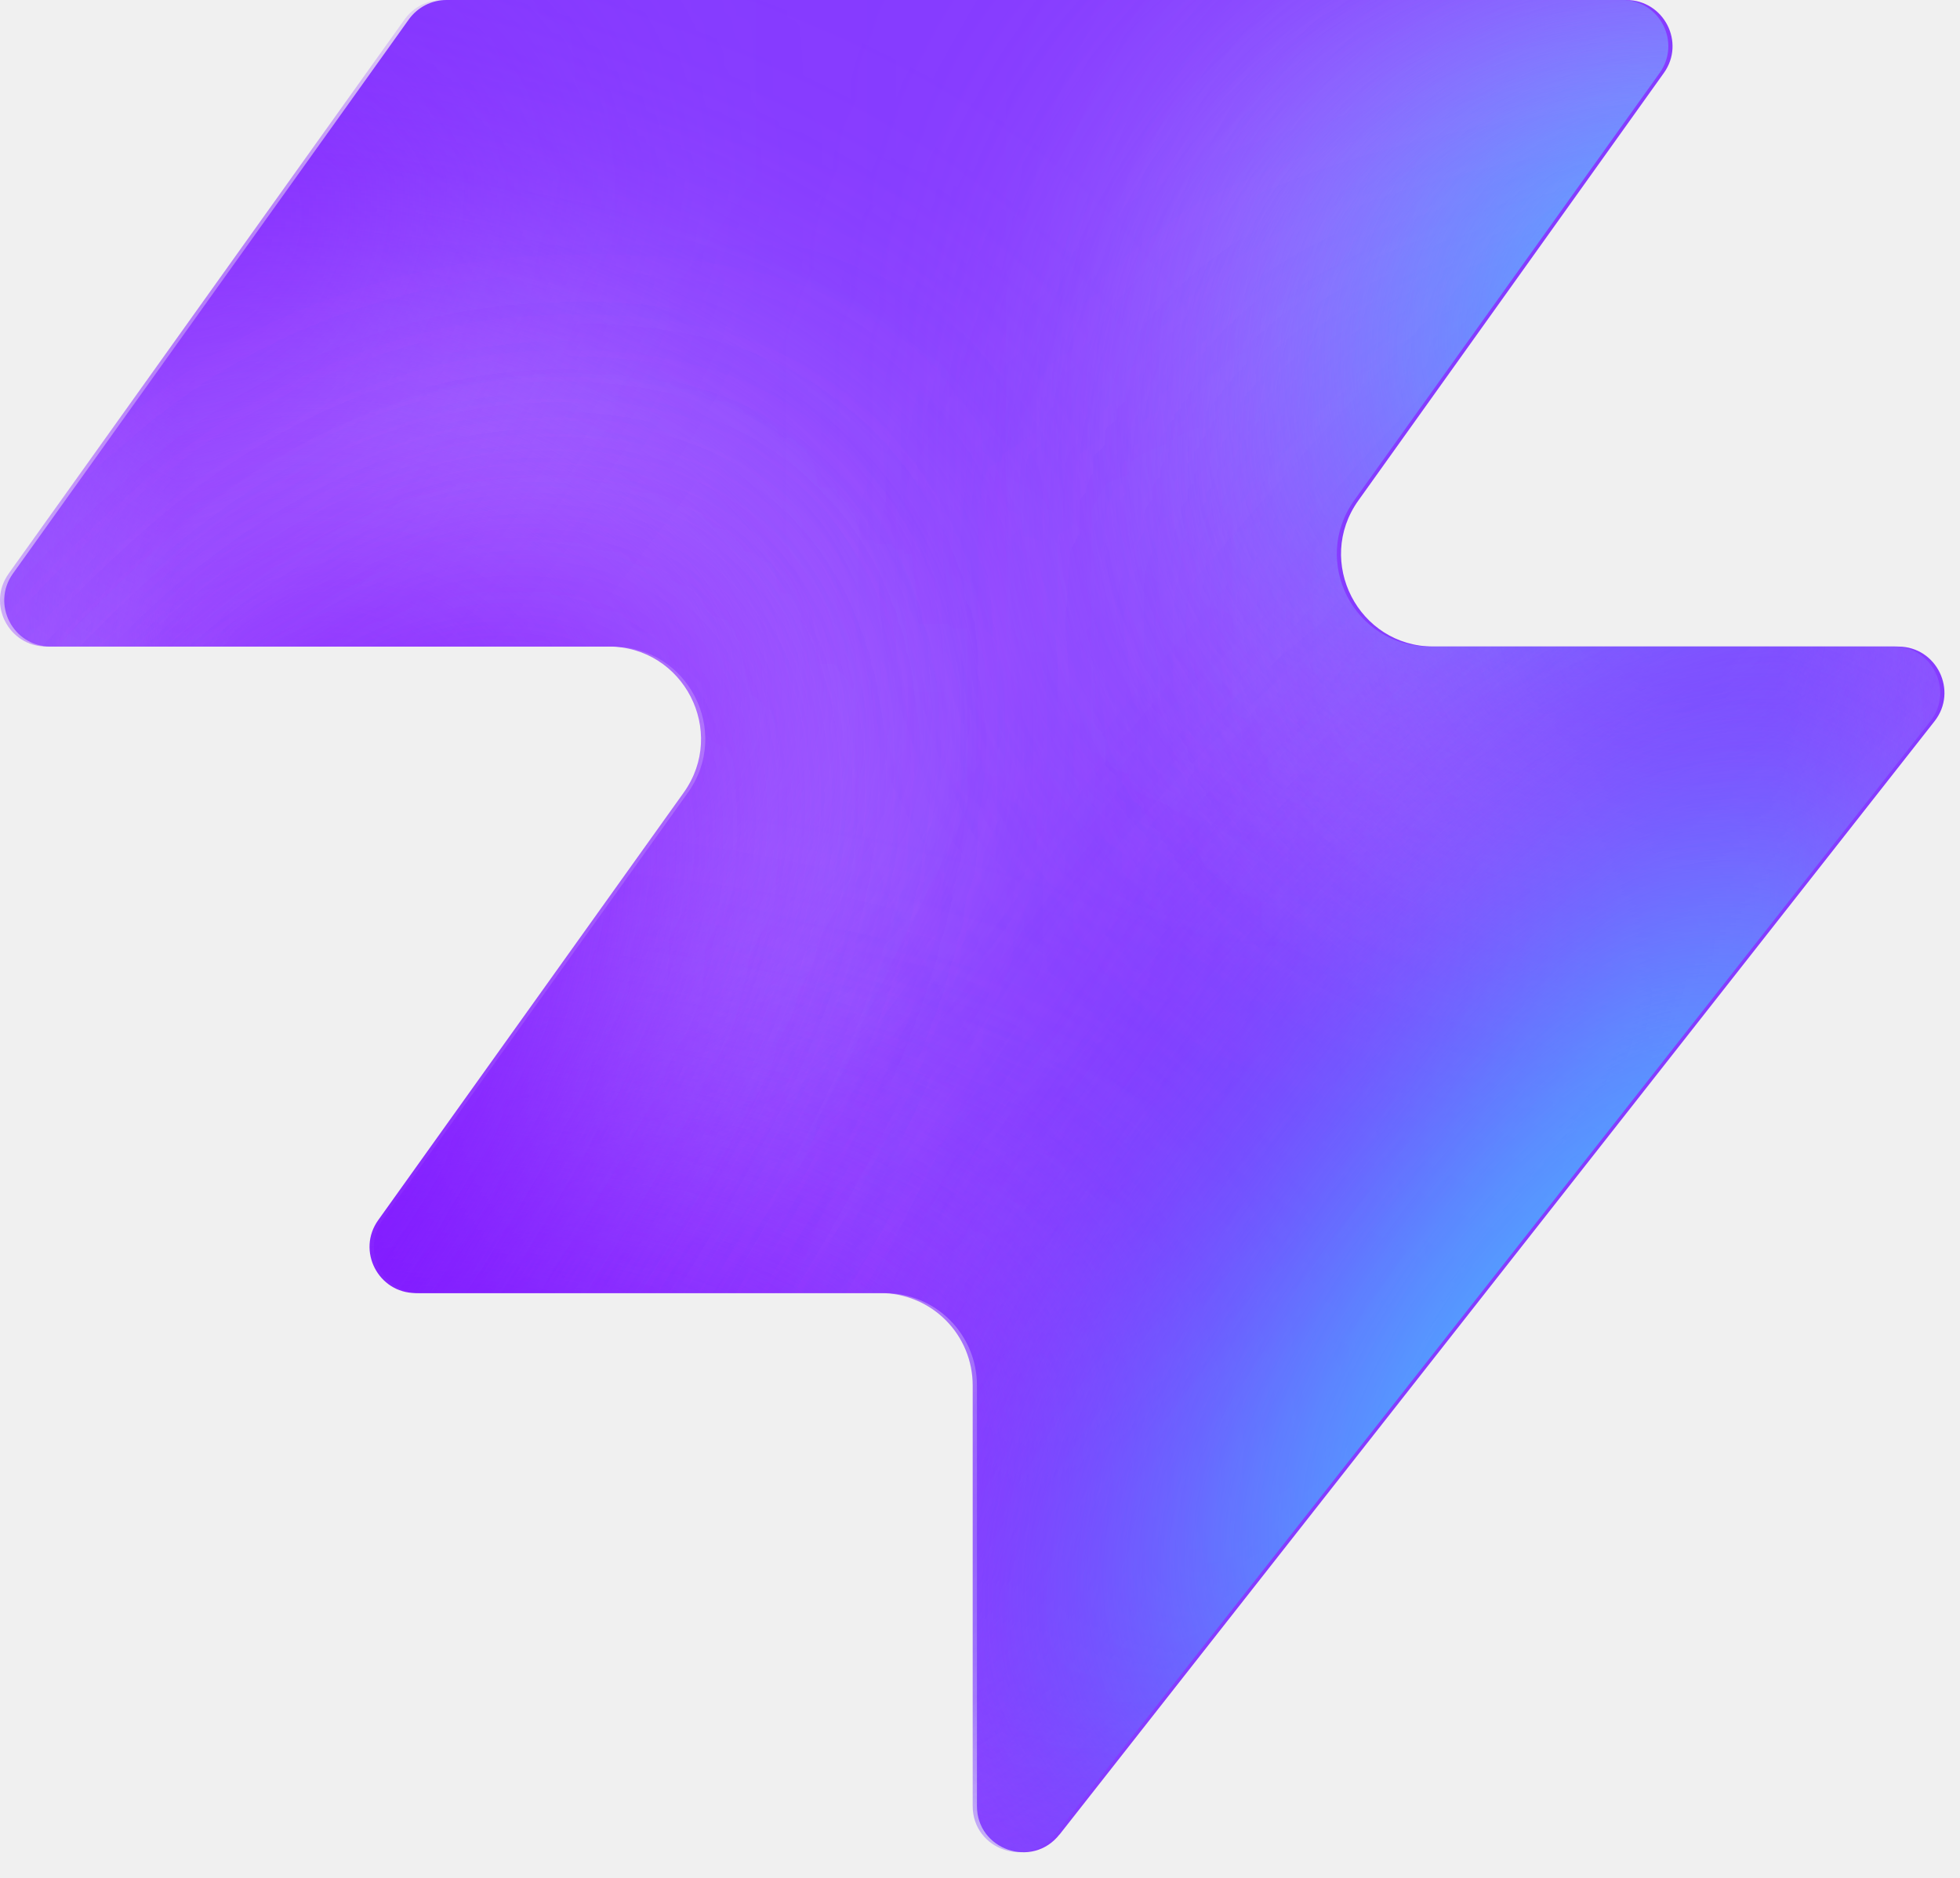
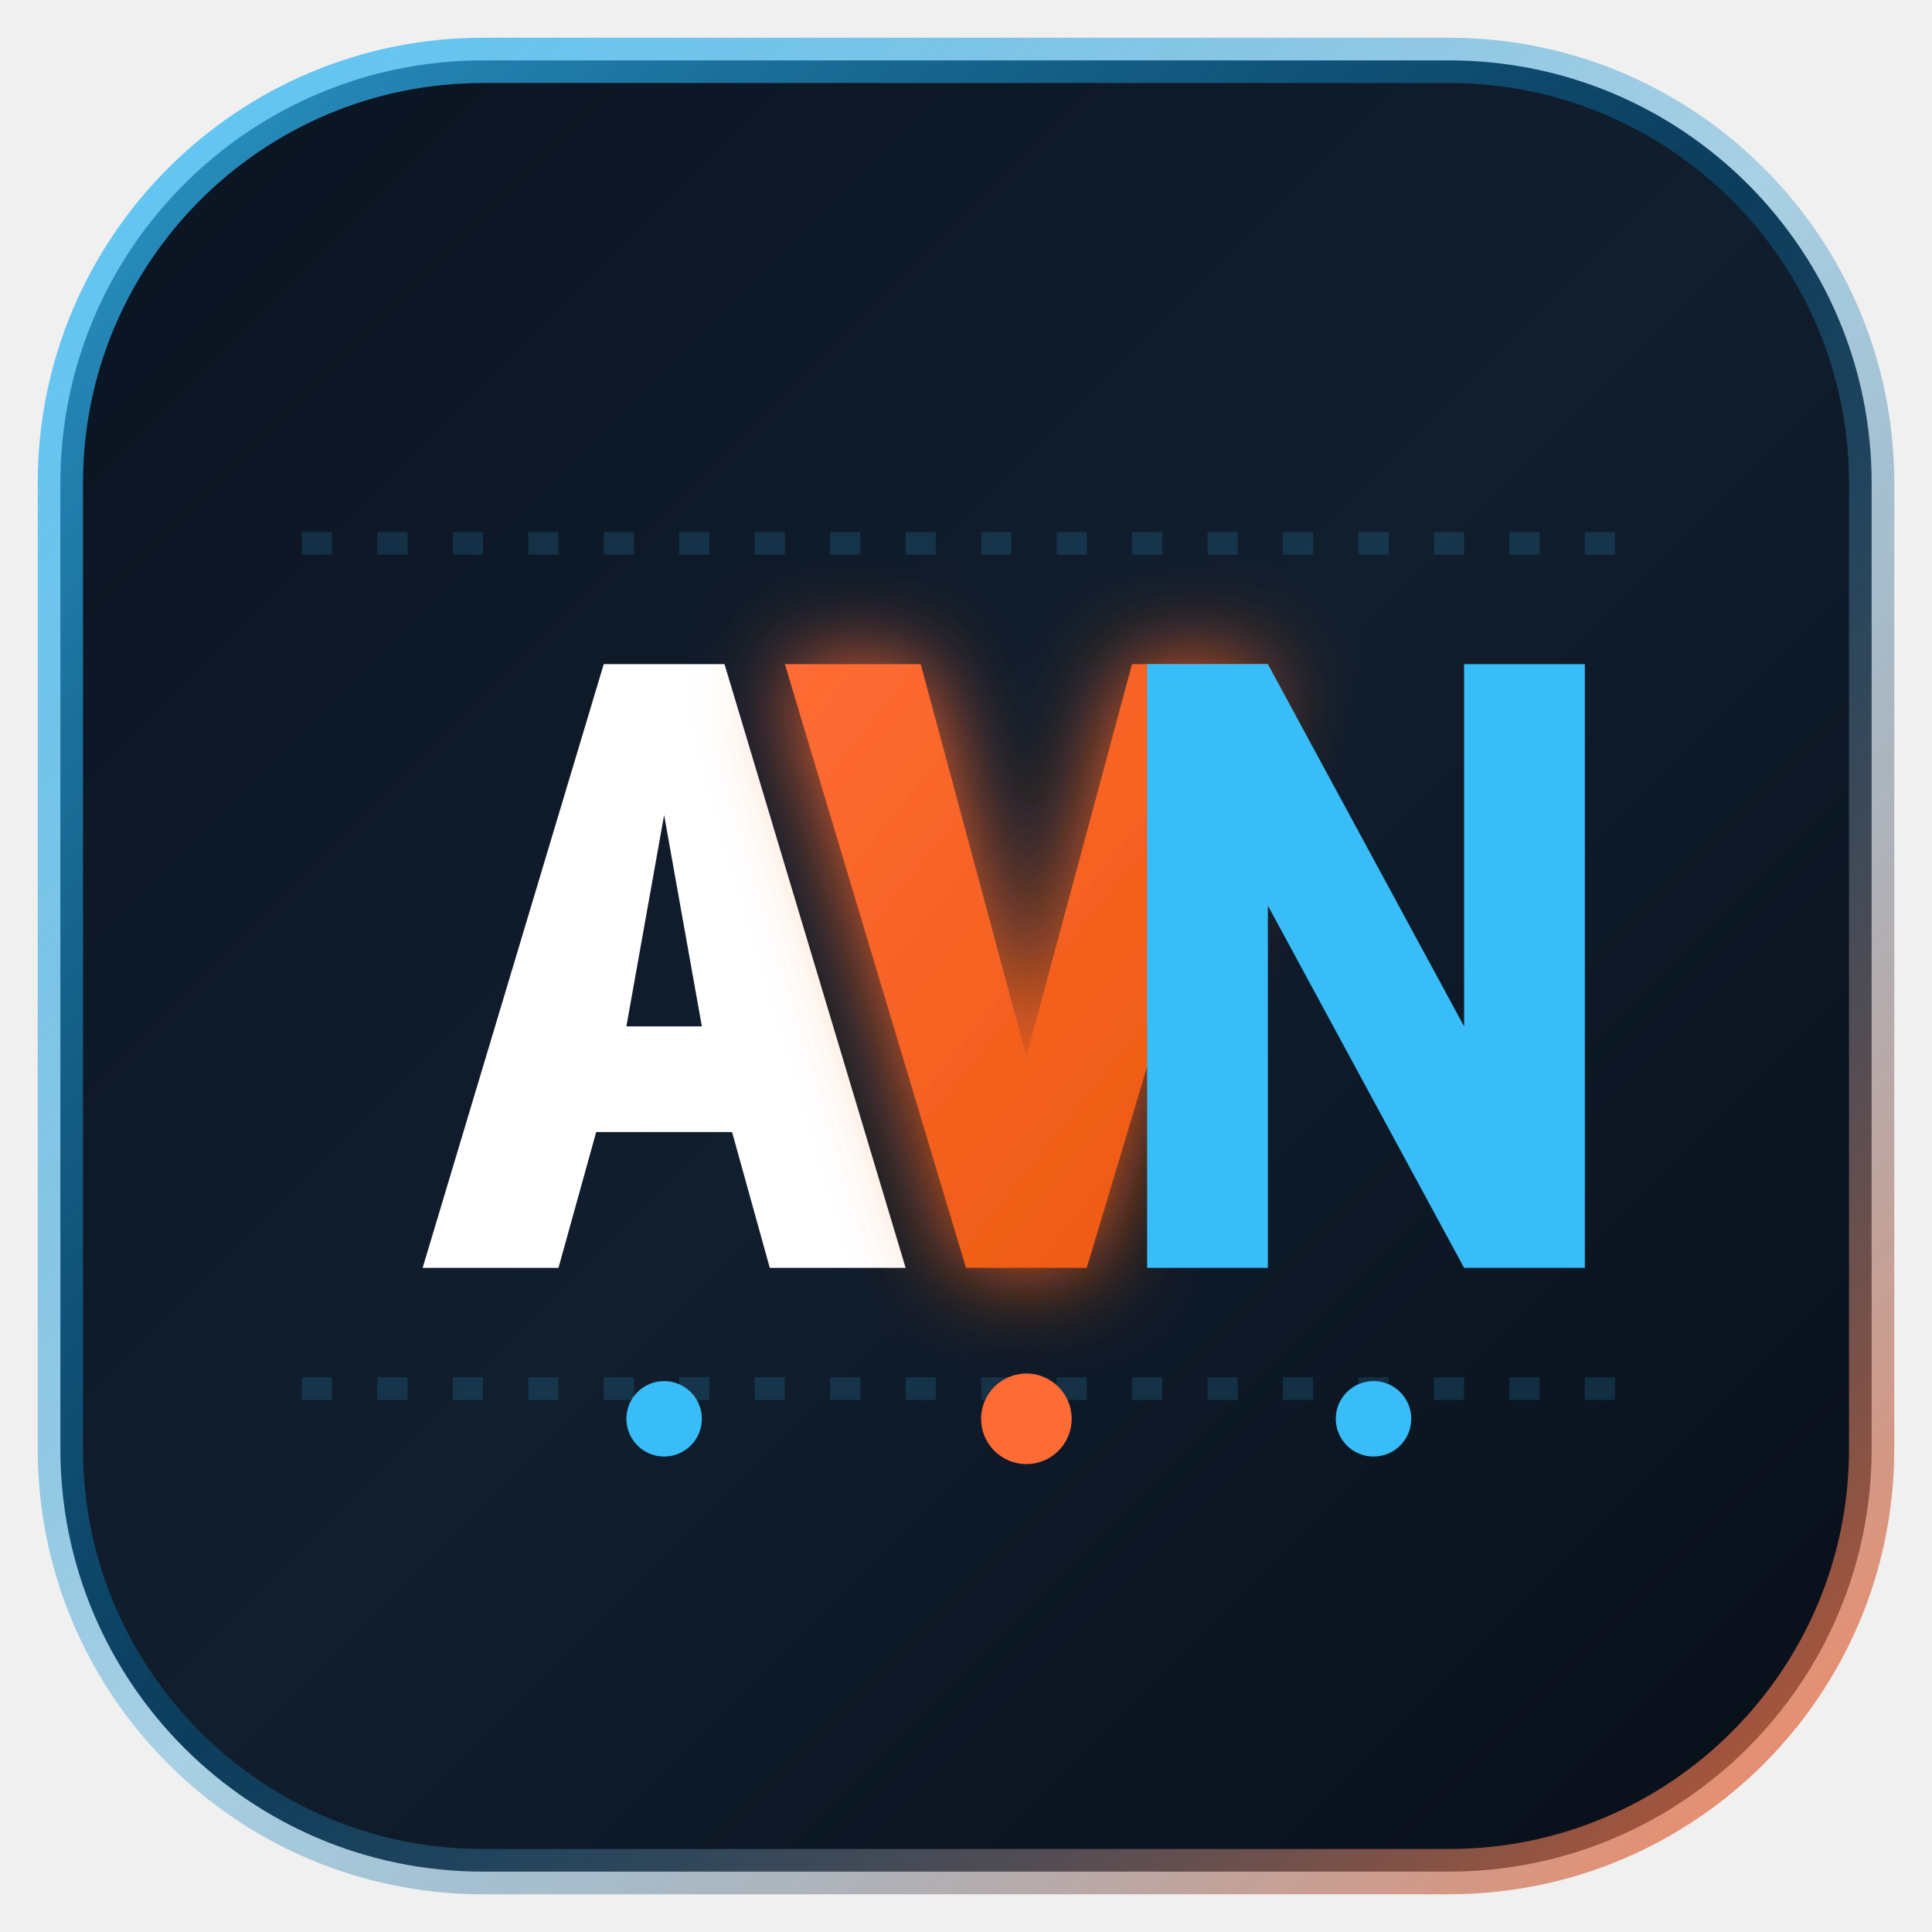
- <svg xmlns="http://www.w3.org/2000/svg" width="48" height="46" fill="none" viewBox="0 0 48 46">
-   <path fill="#863bff" d="M25.946 44.938c-.664.845-2.021.375-2.021-.698V33.937a2.26 2.26 0 0 0-2.262-2.262H10.287c-.92 0-1.456-1.04-.92-1.788l7.48-10.471c1.07-1.497 0-3.578-1.842-3.578H1.237c-.92 0-1.456-1.04-.92-1.788L10.013.474c.214-.297.556-.474.92-.474h28.894c.92 0 1.456 1.04.92 1.788l-7.48 10.471c-1.07 1.498 0 3.579 1.842 3.579h11.377c.943 0 1.473 1.088.89 1.83L25.947 44.94z" style="fill:#863bff;fill:color(display-p3 .525 .23 1);fill-opacity:1" />
-   <mask id="a" width="48" height="46" x="0" y="0" maskUnits="userSpaceOnUse" style="mask-type:alpha">
-     <path fill="#000" d="M25.842 44.938c-.664.844-2.021.375-2.021-.698V33.937a2.26 2.26 0 0 0-2.262-2.262H10.183c-.92 0-1.456-1.04-.92-1.788l7.48-10.471c1.07-1.498 0-3.579-1.842-3.579H1.133c-.92 0-1.456-1.04-.92-1.787L9.91.473c.214-.297.556-.474.92-.474h28.894c.92 0 1.456 1.04.92 1.788l-7.48 10.471c-1.07 1.498 0 3.578 1.842 3.578h11.377c.943 0 1.473 1.088.89 1.832L25.843 44.94z" style="fill:#000;fill-opacity:1" />
-   </mask>
-   <g mask="url(#a)">
-     <g filter="url(#b)">
-       <ellipse cx="5.508" cy="14.704" fill="#ede6ff" rx="5.508" ry="14.704" style="fill:#ede6ff;fill:color(display-p3 .927 .903 1);fill-opacity:1" transform="matrix(.00324 1 1 -.00324 -4.47 31.516)" />
-     </g>
-     <g filter="url(#c)">
-       <ellipse cx="10.399" cy="29.851" fill="#ede6ff" rx="10.399" ry="29.851" style="fill:#ede6ff;fill:color(display-p3 .927 .903 1);fill-opacity:1" transform="matrix(.00324 1 1 -.00324 -39.328 7.883)" />
-     </g>
-     <g filter="url(#d)">
-       <ellipse cx="5.508" cy="30.487" fill="#7e14ff" rx="5.508" ry="30.487" style="fill:#7e14ff;fill:color(display-p3 .492 .077 1);fill-opacity:1" transform="rotate(89.814 -25.913 -14.639)scale(1 -1)" />
-     </g>
-     <g filter="url(#e)">
-       <ellipse cx="5.508" cy="30.599" fill="#7e14ff" rx="5.508" ry="30.599" style="fill:#7e14ff;fill:color(display-p3 .492 .077 1);fill-opacity:1" transform="rotate(89.814 -32.644 -3.334)scale(1 -1)" />
-     </g>
-     <g filter="url(#f)">
-       <ellipse cx="5.508" cy="30.599" fill="#7e14ff" rx="5.508" ry="30.599" style="fill:#7e14ff;fill:color(display-p3 .492 .077 1);fill-opacity:1" transform="matrix(.00324 1 1 -.00324 -34.34 30.47)" />
-     </g>
-     <g filter="url(#g)">
-       <ellipse cx="14.072" cy="22.078" fill="#ede6ff" rx="14.072" ry="22.078" style="fill:#ede6ff;fill:color(display-p3 .927 .903 1);fill-opacity:1" transform="rotate(93.35 24.506 48.493)scale(-1 1)" />
-     </g>
-     <g filter="url(#h)">
-       <ellipse cx="3.47" cy="21.501" fill="#7e14ff" rx="3.47" ry="21.501" style="fill:#7e14ff;fill:color(display-p3 .492 .077 1);fill-opacity:1" transform="rotate(89.009 28.708 47.59)scale(-1 1)" />
-     </g>
-     <g filter="url(#i)">
-       <ellipse cx="3.47" cy="21.501" fill="#7e14ff" rx="3.47" ry="21.501" style="fill:#7e14ff;fill:color(display-p3 .492 .077 1);fill-opacity:1" transform="rotate(89.009 28.708 47.59)scale(-1 1)" />
-     </g>
-     <g filter="url(#j)">
-       <ellipse cx=".387" cy="8.972" fill="#7e14ff" rx="4.407" ry="29.108" style="fill:#7e14ff;fill:color(display-p3 .492 .077 1);fill-opacity:1" transform="rotate(39.51 .387 8.972)" />
-     </g>
-     <g filter="url(#k)">
-       <ellipse cx="47.523" cy="-6.092" fill="#7e14ff" rx="4.407" ry="29.108" style="fill:#7e14ff;fill:color(display-p3 .492 .077 1);fill-opacity:1" transform="rotate(37.892 47.523 -6.092)" />
-     </g>
-     <g filter="url(#l)">
-       <ellipse cx="41.412" cy="6.333" fill="#47bfff" rx="5.971" ry="9.665" style="fill:#47bfff;fill:color(display-p3 .28 .748 1);fill-opacity:1" transform="rotate(37.892 41.412 6.333)" />
-     </g>
-     <g filter="url(#m)">
-       <ellipse cx="-1.879" cy="38.332" fill="#7e14ff" rx="4.407" ry="29.108" style="fill:#7e14ff;fill:color(display-p3 .492 .077 1);fill-opacity:1" transform="rotate(37.892 -1.88 38.332)" />
-     </g>
-     <g filter="url(#n)">
-       <ellipse cx="-1.879" cy="38.332" fill="#7e14ff" rx="4.407" ry="29.108" style="fill:#7e14ff;fill:color(display-p3 .492 .077 1);fill-opacity:1" transform="rotate(37.892 -1.88 38.332)" />
-     </g>
-     <g filter="url(#o)">
-       <ellipse cx="35.651" cy="29.907" fill="#7e14ff" rx="4.407" ry="29.108" style="fill:#7e14ff;fill:color(display-p3 .492 .077 1);fill-opacity:1" transform="rotate(37.892 35.651 29.907)" />
-     </g>
-     <g filter="url(#p)">
-       <ellipse cx="38.418" cy="32.4" fill="#47bfff" rx="5.971" ry="15.297" style="fill:#47bfff;fill:color(display-p3 .28 .748 1);fill-opacity:1" transform="rotate(37.892 38.418 32.4)" />
-     </g>
-   </g>
+ <svg xmlns="http://www.w3.org/2000/svg" viewBox="0 0 128 128" width="100%" height="100%">
  <defs>
-     <filter id="b" width="60.045" height="41.654" x="-19.77" y="16.149" color-interpolation-filters="sRGB" filterUnits="userSpaceOnUse">
-       <feFlood flood-opacity="0" result="BackgroundImageFix" />
-       <feBlend in="SourceGraphic" in2="BackgroundImageFix" result="shape" />
-       <feGaussianBlur result="effect1_foregroundBlur_2002_17158" stdDeviation="7.659" />
-     </filter>
-     <filter id="c" width="90.34" height="51.437" x="-54.613" y="-7.533" color-interpolation-filters="sRGB" filterUnits="userSpaceOnUse">
-       <feFlood flood-opacity="0" result="BackgroundImageFix" />
-       <feBlend in="SourceGraphic" in2="BackgroundImageFix" result="shape" />
-       <feGaussianBlur result="effect1_foregroundBlur_2002_17158" stdDeviation="7.659" />
-     </filter>
-     <filter id="d" width="79.355" height="29.4" x="-49.64" y="2.03" color-interpolation-filters="sRGB" filterUnits="userSpaceOnUse">
-       <feFlood flood-opacity="0" result="BackgroundImageFix" />
-       <feBlend in="SourceGraphic" in2="BackgroundImageFix" result="shape" />
-       <feGaussianBlur result="effect1_foregroundBlur_2002_17158" stdDeviation="4.596" />
-     </filter>
-     <filter id="e" width="79.579" height="29.4" x="-45.045" y="20.029" color-interpolation-filters="sRGB" filterUnits="userSpaceOnUse">
-       <feFlood flood-opacity="0" result="BackgroundImageFix" />
-       <feBlend in="SourceGraphic" in2="BackgroundImageFix" result="shape" />
-       <feGaussianBlur result="effect1_foregroundBlur_2002_17158" stdDeviation="4.596" />
-     </filter>
-     <filter id="f" width="79.579" height="29.4" x="-43.513" y="21.178" color-interpolation-filters="sRGB" filterUnits="userSpaceOnUse">
-       <feFlood flood-opacity="0" result="BackgroundImageFix" />
-       <feBlend in="SourceGraphic" in2="BackgroundImageFix" result="shape" />
-       <feGaussianBlur result="effect1_foregroundBlur_2002_17158" stdDeviation="4.596" />
-     </filter>
-     <filter id="g" width="74.749" height="58.852" x="15.756" y="-17.901" color-interpolation-filters="sRGB" filterUnits="userSpaceOnUse">
-       <feFlood flood-opacity="0" result="BackgroundImageFix" />
-       <feBlend in="SourceGraphic" in2="BackgroundImageFix" result="shape" />
-       <feGaussianBlur result="effect1_foregroundBlur_2002_17158" stdDeviation="7.659" />
-     </filter>
-     <filter id="h" width="61.377" height="25.362" x="23.548" y="2.284" color-interpolation-filters="sRGB" filterUnits="userSpaceOnUse">
-       <feFlood flood-opacity="0" result="BackgroundImageFix" />
-       <feBlend in="SourceGraphic" in2="BackgroundImageFix" result="shape" />
-       <feGaussianBlur result="effect1_foregroundBlur_2002_17158" stdDeviation="4.596" />
-     </filter>
-     <filter id="i" width="61.377" height="25.362" x="23.548" y="2.284" color-interpolation-filters="sRGB" filterUnits="userSpaceOnUse">
-       <feFlood flood-opacity="0" result="BackgroundImageFix" />
-       <feBlend in="SourceGraphic" in2="BackgroundImageFix" result="shape" />
-       <feGaussianBlur result="effect1_foregroundBlur_2002_17158" stdDeviation="4.596" />
-     </filter>
-     <filter id="j" width="56.045" height="63.649" x="-27.636" y="-22.853" color-interpolation-filters="sRGB" filterUnits="userSpaceOnUse">
-       <feFlood flood-opacity="0" result="BackgroundImageFix" />
-       <feBlend in="SourceGraphic" in2="BackgroundImageFix" result="shape" />
-       <feGaussianBlur result="effect1_foregroundBlur_2002_17158" stdDeviation="4.596" />
-     </filter>
-     <filter id="k" width="54.814" height="64.646" x="20.116" y="-38.415" color-interpolation-filters="sRGB" filterUnits="userSpaceOnUse">
-       <feFlood flood-opacity="0" result="BackgroundImageFix" />
-       <feBlend in="SourceGraphic" in2="BackgroundImageFix" result="shape" />
-       <feGaussianBlur result="effect1_foregroundBlur_2002_17158" stdDeviation="4.596" />
-     </filter>
-     <filter id="l" width="33.541" height="35.313" x="24.641" y="-11.323" color-interpolation-filters="sRGB" filterUnits="userSpaceOnUse">
-       <feFlood flood-opacity="0" result="BackgroundImageFix" />
-       <feBlend in="SourceGraphic" in2="BackgroundImageFix" result="shape" />
-       <feGaussianBlur result="effect1_foregroundBlur_2002_17158" stdDeviation="4.596" />
-     </filter>
-     <filter id="m" width="54.814" height="64.646" x="-29.286" y="6.009" color-interpolation-filters="sRGB" filterUnits="userSpaceOnUse">
-       <feFlood flood-opacity="0" result="BackgroundImageFix" />
-       <feBlend in="SourceGraphic" in2="BackgroundImageFix" result="shape" />
-       <feGaussianBlur result="effect1_foregroundBlur_2002_17158" stdDeviation="4.596" />
-     </filter>
-     <filter id="n" width="54.814" height="64.646" x="-29.286" y="6.009" color-interpolation-filters="sRGB" filterUnits="userSpaceOnUse">
-       <feFlood flood-opacity="0" result="BackgroundImageFix" />
-       <feBlend in="SourceGraphic" in2="BackgroundImageFix" result="shape" />
-       <feGaussianBlur result="effect1_foregroundBlur_2002_17158" stdDeviation="4.596" />
-     </filter>
-     <filter id="o" width="54.814" height="64.646" x="8.244" y="-2.416" color-interpolation-filters="sRGB" filterUnits="userSpaceOnUse">
-       <feFlood flood-opacity="0" result="BackgroundImageFix" />
-       <feBlend in="SourceGraphic" in2="BackgroundImageFix" result="shape" />
-       <feGaussianBlur result="effect1_foregroundBlur_2002_17158" stdDeviation="4.596" />
-     </filter>
-     <filter id="p" width="39.409" height="43.623" x="18.713" y="10.588" color-interpolation-filters="sRGB" filterUnits="userSpaceOnUse">
-       <feFlood flood-opacity="0" result="BackgroundImageFix" />
-       <feBlend in="SourceGraphic" in2="BackgroundImageFix" result="shape" />
-       <feGaussianBlur result="effect1_foregroundBlur_2002_17158" stdDeviation="4.596" />
+     <linearGradient id="bgGrad" x1="0%" y1="0%" x2="100%" y2="100%">
+       <stop offset="0%" stop-color="#0B1320" />
+       <stop offset="50%" stop-color="#111E2E" />
+       <stop offset="100%" stop-color="#080E18" />
+     </linearGradient>
+     <linearGradient id="cyanGrad" x1="0%" y1="0%" x2="100%" y2="100%">
+       <stop offset="0%" stop-color="#38BDF8" />
+       <stop offset="100%" stop-color="#0284C7" />
+     </linearGradient>
+     <linearGradient id="orangeGrad" x1="0%" y1="0%" x2="100%" y2="100%">
+       <stop offset="0%" stop-color="#FF6B35" />
+       <stop offset="100%" stop-color="#EA580C" />
+     </linearGradient>
+     <linearGradient id="borderGrad" x1="0%" y1="0%" x2="100%" y2="100%">
+       <stop offset="0%" stop-color="#38BDF8" stop-opacity="0.8" />
+       <stop offset="50%" stop-color="#0284C7" stop-opacity="0.3" />
+       <stop offset="100%" stop-color="#FF6B35" stop-opacity="0.8" />
+     </linearGradient>
+     <filter id="glow" x="-20%" y="-20%" width="140%" height="140%">
+       <feGaussianBlur stdDeviation="3" result="blur" />
+       <feComposite in="SourceGraphic" in2="blur" operator="over" />
    </filter>
  </defs>
+   <rect x="4" y="4" width="120" height="120" rx="28" fill="url(#bgGrad)" stroke="url(#borderGrad)" stroke-width="3" />
+   <g opacity="0.15">
+     <line x1="20" y1="92" x2="108" y2="92" stroke="#38BDF8" stroke-width="1.5" stroke-dasharray="2 3" />
+     <line x1="20" y1="36" x2="108" y2="36" stroke="#38BDF8" stroke-width="1.5" stroke-dasharray="2 3" />
+   </g>
+   <path d="M 28 84 L 40 44 L 48 44 L 60 84 L 51 84 L 48.5 75 L 39.5 75 L 37 84 Z M 41.5 68 L 46.5 68 L 44 54 Z" fill="#FFFFFF" />
+   <path d="M 52 44 L 64 84 L 72 84 L 84 44 L 75 44 L 68 70 L 61 44 Z" fill="url(#orangeGrad)" filter="url(#glow)" />
+   <path d="M 76 44 L 84 44 L 97 68 L 97 44 L 105 44 L 105 84 L 97 84 L 84 60 L 84 84 L 76 84 Z" fill="#38BDF8" />
+   <circle cx="44" cy="94" r="2.5" fill="#38BDF8" />
+   <circle cx="68" cy="94" r="3" fill="#FF6B35" />
+   <circle cx="91" cy="94" r="2.5" fill="#38BDF8" />
</svg>
